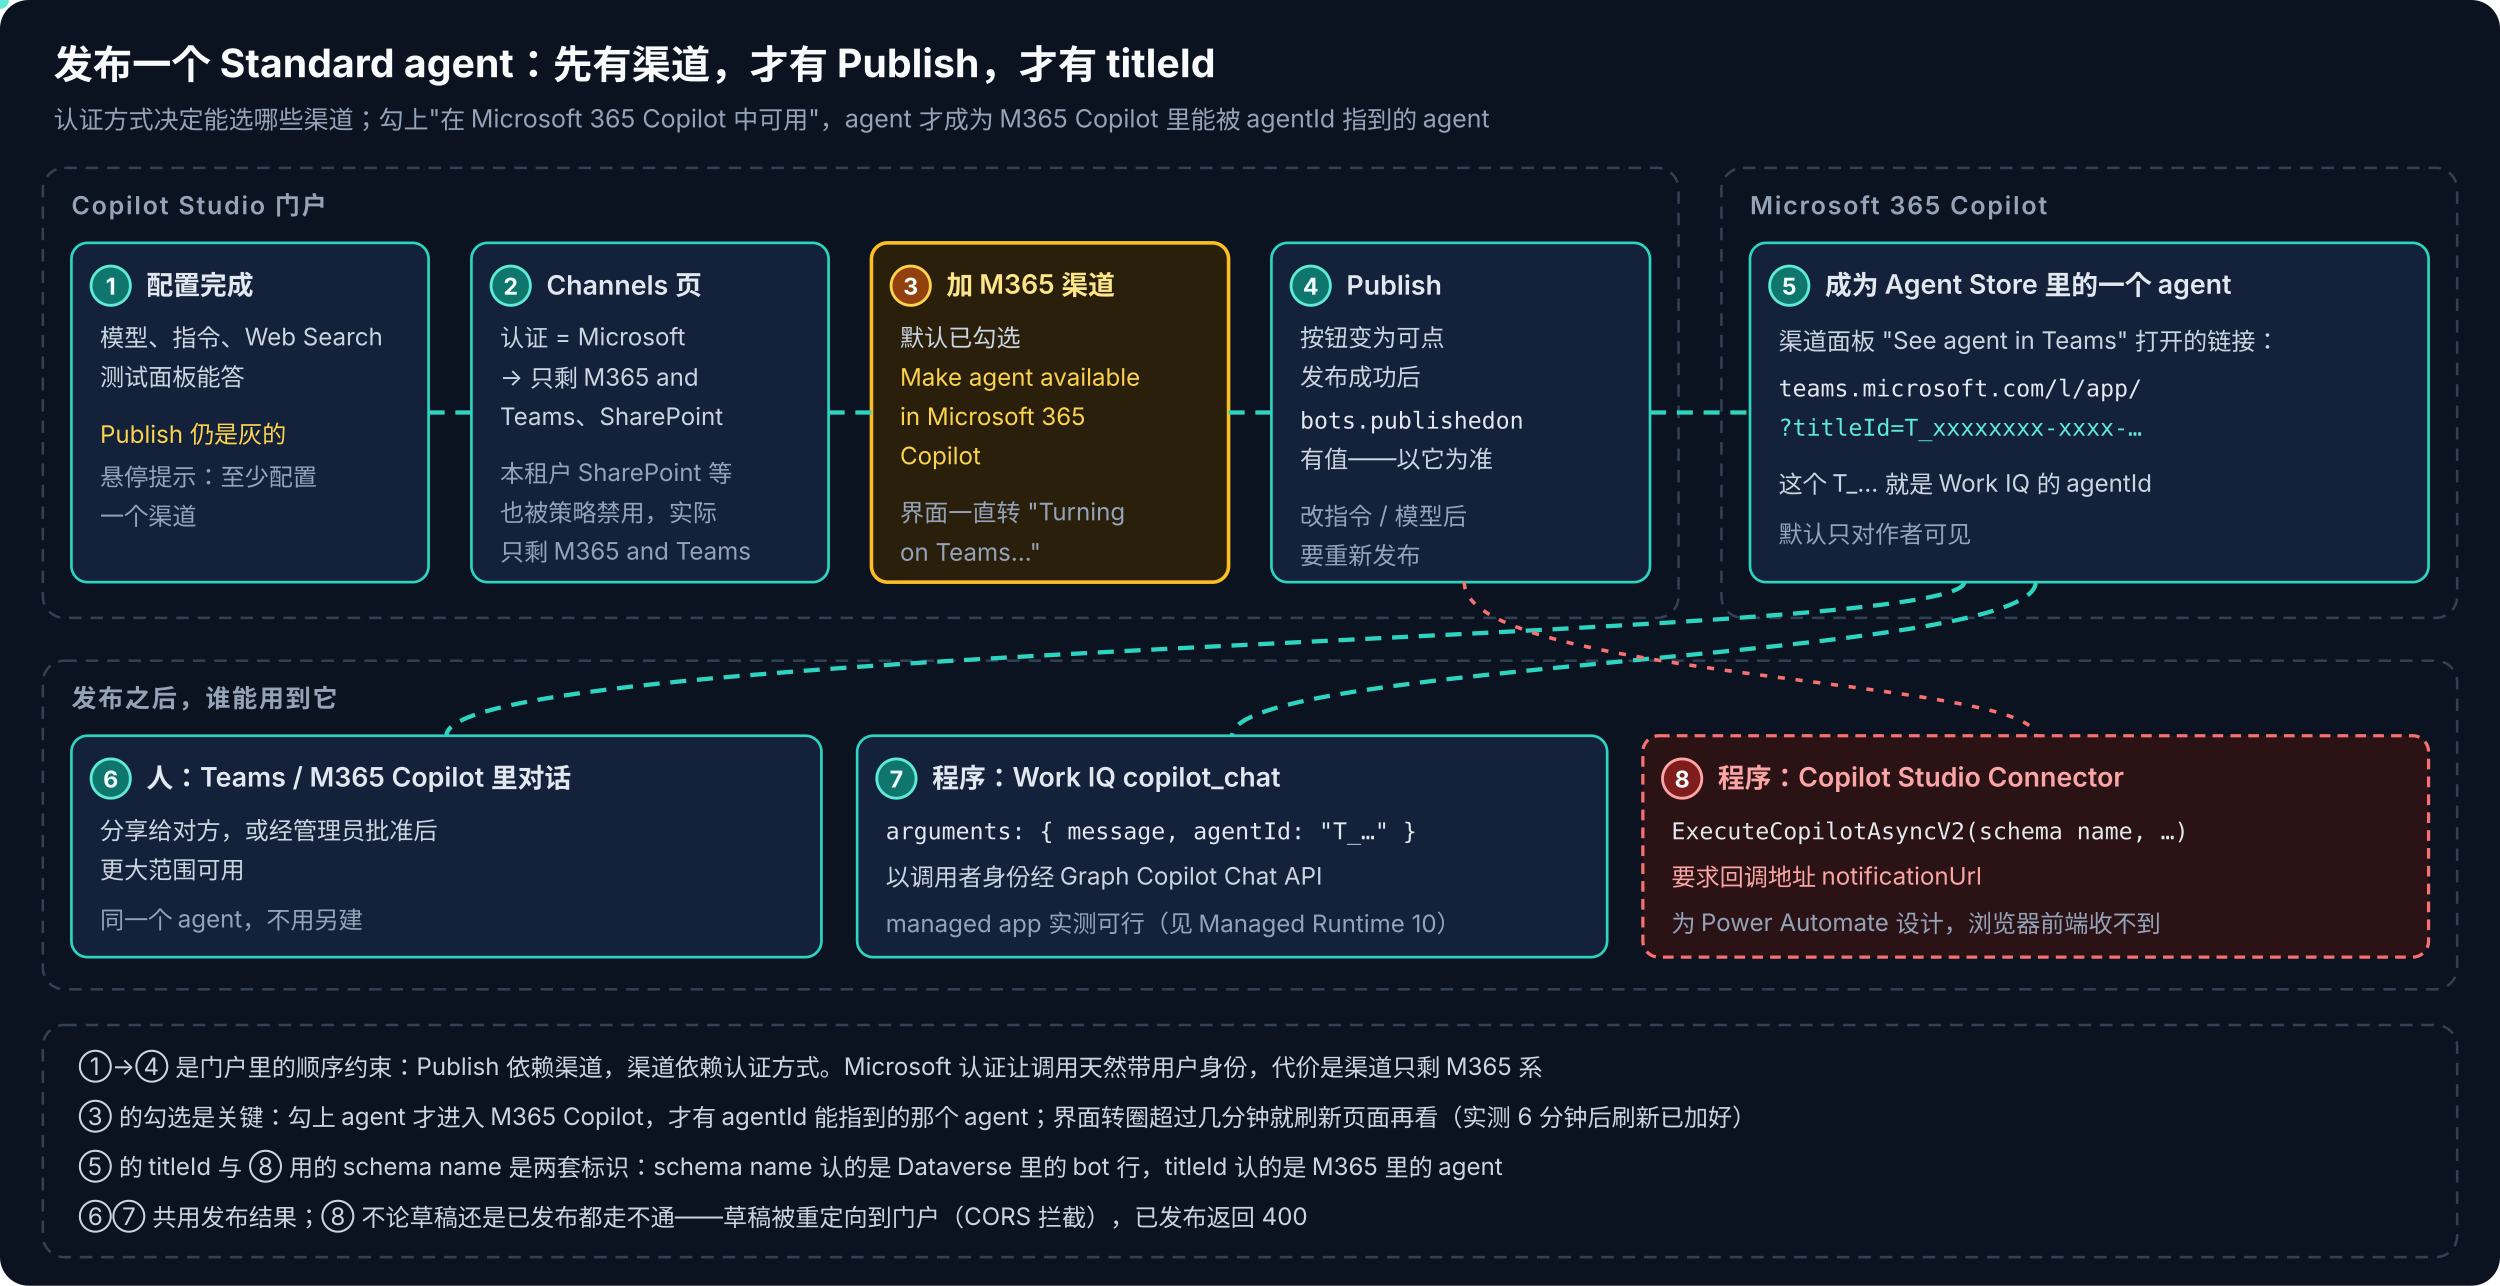
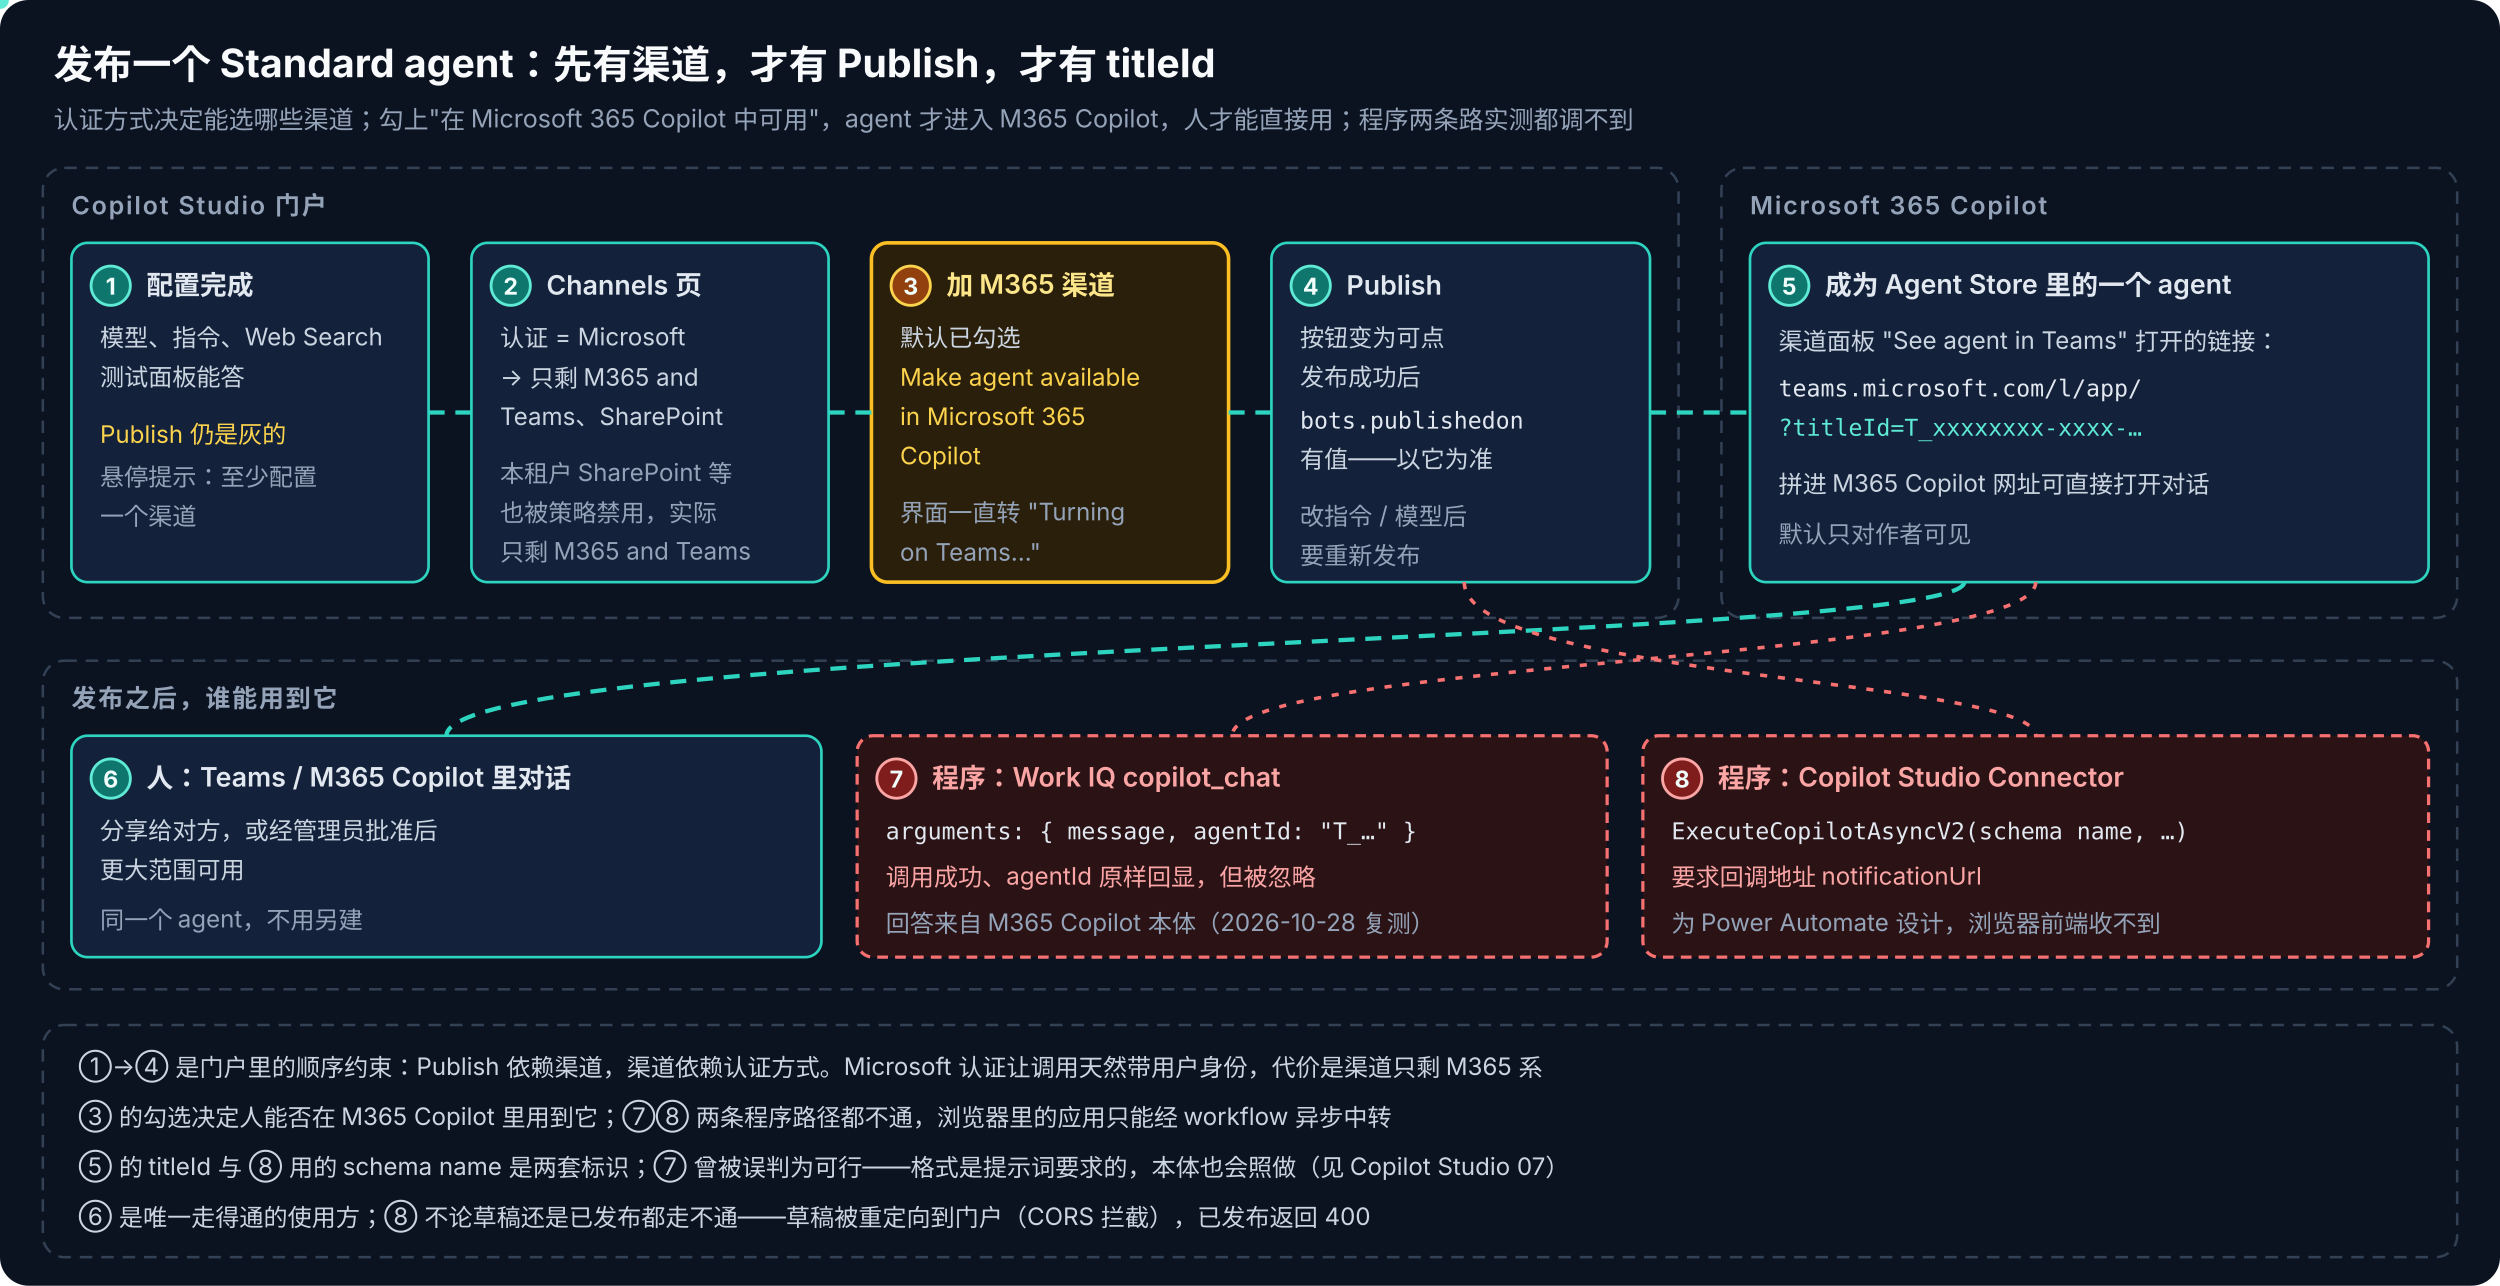
<svg xmlns="http://www.w3.org/2000/svg" viewBox="0 0 1400 720" width="1400" height="720" font-family="-apple-system, 'PingFang SC', 'Microsoft YaHei', 'Segoe UI', sans-serif">
  <defs>
    <style>
      .bg { fill: #0b1220; }
      .zone { fill: none; stroke: #334155; stroke-width: 1.4; stroke-dasharray: 7 5; }
      .zt { fill: #94a3b8; font-size: 14px; font-weight: 600; letter-spacing: 1px; }
      .card { fill: #13213a; stroke: #2dd4bf; stroke-width: 1.5; }
      .hot { fill: #2a1f0b; stroke: #fbbf24; stroke-width: 2; animation: pulse 2.4s ease-in-out infinite; }
      .bad { fill: #2a1215; stroke: #f87171; stroke-width: 1.8; stroke-dasharray: 6 4; }
      .dim { fill: #111827; stroke: #475569; stroke-width: 1.2; }
      .h { fill: #e2e8f0; font-size: 15px; font-weight: 600; }
      .hA { fill: #fde68a; font-size: 15px; font-weight: 600; }
      .hR { fill: #fca5a5; font-size: 15px; font-weight: 600; }
      .t { fill: #cbd5e1; font-size: 13.5px; }
      .tG { fill: #94a3b8; font-size: 13.5px; }
      .tA { fill: #fcd34d; font-size: 13.5px; }
      .tR { fill: #fca5a5; font-size: 13.5px; }
      .m { fill: #e2e8f0; font-size: 13px; font-family: Menlo, Consolas, monospace; }
      .mT { fill: #5eead4; font-size: 13px; font-family: Menlo, Consolas, monospace; }
      .title { fill: #f8fafc; font-size: 22px; font-weight: 700; }
      .sub { fill: #94a3b8; font-size: 14px; }
      .flow { stroke: #2dd4bf; stroke-width: 2.4; fill: none; stroke-dasharray: 9 6; animation: dash 1.2s linear infinite; }
      .flowR { stroke: #f87171; stroke-width: 2; fill: none; stroke-dasharray: 4 6; }
      .lead { stroke: #64748b; stroke-width: 1.2; fill: none; stroke-dasharray: 3 4; }
      .num { fill: #0f766e; stroke: #5eead4; stroke-width: 1.6; }
      .numA { fill: #92400e; stroke: #fcd34d; stroke-width: 1.6; }
      .numR { fill: #7f1d1d; stroke: #fca5a5; stroke-width: 1.6; }
      .nt { fill: #f0fdfa; font-size: 13px; font-weight: 700; text-anchor: middle; }
      .lg { fill: #cbd5e1; font-size: 13.5px; }
      @keyframes dash { to { stroke-dashoffset: -30; } }
      @keyframes pulse { 0%,100% { opacity: 1; } 50% { opacity: 0.55; } }
    </style>
  </defs>
  <rect class="bg" width="1400" height="720" rx="16" />
  <text class="title" x="30" y="44">发布一个 Standard agent：先有渠道，才有 Publish，才有 titleId</text>
-   <text class="sub" x="30" y="72">认证方式决定能选哪些渠道；勾上"在 Microsoft 365 Copilot 中可用"，agent 才成为 M365 Copilot 里能被 agentId 指到的 agent</text>
+   <text class="sub" x="30" y="72">认证方式决定能选哪些渠道；勾上"在 Microsoft 365 Copilot 中可用"，agent 才进入 M365 Copilot，人才能直接用；程序两条路实测都调不到</text>
  <rect class="zone" x="24" y="94" width="916" height="252" rx="12" />
  <text class="zt" x="40" y="120">Copilot Studio 门户</text>
  <rect class="card" x="40" y="136" width="200" height="190" rx="9" />
  <circle class="num" cx="62" cy="160" r="11" />
  <text class="nt" x="62" y="165">1</text>
  <text class="h" x="82" y="165">配置完成</text>
  <text class="t" x="56" y="194">模型、指令、Web Search</text>
  <text class="t" x="56" y="216">测试面板能答</text>
  <text class="tA" x="56" y="248">Publish 仍是灰的</text>
  <text class="tG" x="56" y="272">悬停提示：至少配置</text>
  <text class="tG" x="56" y="294">一个渠道</text>
  <rect class="card" x="264" y="136" width="200" height="190" rx="9" />
  <circle class="num" cx="286" cy="160" r="11" />
  <text class="nt" x="286" y="165">2</text>
  <text class="h" x="306" y="165">Channels 页</text>
  <text class="t" x="280" y="194">认证 = Microsoft</text>
  <text class="t" x="280" y="216">→ 只剩 M365 and</text>
  <text class="t" x="280" y="238">Teams、SharePoint</text>
  <text class="tG" x="280" y="270">本租户 SharePoint 等</text>
  <text class="tG" x="280" y="292">也被策略禁用，实际</text>
  <text class="tG" x="280" y="314">只剩 M365 and Teams</text>
  <rect class="hot" x="488" y="136" width="200" height="190" rx="9" />
  <circle class="numA" cx="510" cy="160" r="11" />
  <text class="nt" x="510" y="165">3</text>
  <text class="hA" x="530" y="165">加 M365 渠道</text>
  <text class="t" x="504" y="194">默认已勾选</text>
  <text class="tA" x="504" y="216">Make agent available</text>
  <text class="tA" x="504" y="238">in Microsoft 365</text>
  <text class="tA" x="504" y="260">Copilot</text>
  <text class="tG" x="504" y="292">界面一直转 "Turning</text>
  <text class="tG" x="504" y="314">on Teams…"</text>
  <rect class="card" x="712" y="136" width="212" height="190" rx="9" />
  <circle class="num" cx="734" cy="160" r="11" />
  <text class="nt" x="734" y="165">4</text>
  <text class="h" x="754" y="165">Publish</text>
  <text class="t" x="728" y="194">按钮变为可点</text>
  <text class="t" x="728" y="216">发布成功后</text>
  <text class="m" x="728" y="240">bots.publishedon</text>
  <text class="t" x="728" y="262">有值——以它为准</text>
  <text class="tG" x="728" y="294">改指令 / 模型后</text>
  <text class="tG" x="728" y="316">要重新发布</text>
  <path class="flow" d="M240,231 L264,231" />
  <path class="flow" d="M464,231 L488,231" />
  <path class="flow" d="M688,231 L712,231" />
  <rect class="zone" x="964" y="94" width="412" height="252" rx="12" />
  <text class="zt" x="980" y="120">Microsoft 365 Copilot</text>
  <rect class="card" x="980" y="136" width="380" height="190" rx="9" />
  <circle class="num" cx="1002" cy="160" r="11" />
  <text class="nt" x="1002" y="165">5</text>
  <text class="h" x="1022" y="165">成为 Agent Store 里的一个 agent</text>
  <text class="t" x="996" y="196">渠道面板 "See agent in Teams" 打开的链接：</text>
  <text class="m" x="996" y="222">teams.microsoft.com/l/app/</text>
  <text class="mT" x="996" y="244">?titleId=T_xxxxxxxx-xxxx-…</text>
-   <text class="t" x="996" y="276">这个 T_… 就是 Work IQ 的 agentId</text>
+   <text class="t" x="996" y="276">拼进 M365 Copilot 网址可直接打开对话</text>
  <text class="tG" x="996" y="304">默认只对作者可见</text>
  <path class="flow" d="M924,231 L980,231" />
  <circle r="5" fill="#5eead4">
    <animateMotion dur="3.6s" repeatCount="indefinite" path="M140,231 L1170,231" />
  </circle>
  <rect class="zone" x="24" y="370" width="1352" height="184" rx="12" />
  <text class="zt" x="40" y="396">发布之后，谁能用到它</text>
  <rect class="card" x="40" y="412" width="420" height="124" rx="9" />
  <circle class="num" cx="62" cy="436" r="11" />
  <text class="nt" x="62" y="441">6</text>
  <text class="h" x="82" y="441">人：Teams / M365 Copilot 里对话</text>
  <text class="t" x="56" y="470">分享给对方，或经管理员批准后</text>
  <text class="t" x="56" y="492">更大范围可用</text>
  <text class="tG" x="56" y="520">同一个 agent，不用另建</text>
-   <rect class="card" x="480" y="412" width="420" height="124" rx="9" />
-   <circle class="num" cx="502" cy="436" r="11" />
+   <rect class="bad" x="480" y="412" width="420" height="124" rx="9" />
+   <circle class="numR" cx="502" cy="436" r="11" />
  <text class="nt" x="502" y="441">7</text>
-   <text class="h" x="522" y="441">程序：Work IQ copilot_chat</text>
+   <text class="hR" x="522" y="441">程序：Work IQ copilot_chat</text>
  <text class="m" x="496" y="470">arguments: { message, agentId: "T_…" }</text>
-   <text class="t" x="496" y="496">以调用者身份经 Graph Copilot Chat API</text>
-   <text class="tG" x="496" y="522">managed app 实测可行（见 Managed Runtime 10）</text>
+   <text class="tR" x="496" y="496">调用成功、agentId 原样回显，但被忽略</text>
+   <text class="tG" x="496" y="522">回答来自 M365 Copilot 本体（2026-10-28 复测）</text>
  <rect class="bad" x="920" y="412" width="440" height="124" rx="9" />
  <circle class="numR" cx="942" cy="436" r="11" />
  <text class="nt" x="942" y="441">8</text>
  <text class="hR" x="962" y="441">程序：Copilot Studio Connector</text>
  <text class="m" x="936" y="470">ExecuteCopilotAsyncV2(schema name, …)</text>
  <text class="tR" x="936" y="496">要求回调地址 notificationUrl</text>
  <text class="tG" x="936" y="522">为 Power Automate 设计，浏览器前端收不到</text>
  <path class="flow" d="M1100,326 C1100,360 250,360 250,412" />
-   <path class="flow" d="M1140,326 C1140,370 690,370 690,412" />
+   <path class="flowR" d="M1140,326 C1140,370 690,370 690,412" />
  <path class="flowR" d="M820,326 C820,380 1140,380 1140,412" />
  <rect class="zone" x="24" y="574" width="1352" height="130" rx="12" />
  <text class="lg" x="44" y="602">①→④ 是门户里的顺序约束：Publish 依赖渠道，渠道依赖认证方式。Microsoft 认证让调用天然带用户身份，代价是渠道只剩 M365 系</text>
-   <text class="lg" x="44" y="630">③ 的勾选是关键：勾上 agent 才进入 M365 Copilot，才有 agentId 能指到的那个 agent；界面转圈超过几分钟就刷新页面再看（实测 6 分钟后刷新已加好）</text>
-   <text class="lg" x="44" y="658">⑤ 的 titleId 与 ⑧ 用的 schema name 是两套标识：schema name 认的是 Dataverse 里的 bot 行，titleId 认的是 M365 里的 agent</text>
-   <text class="lg" x="44" y="686">⑥⑦ 共用发布结果；⑧ 不论草稿还是已发布都走不通——草稿被重定向到门户（CORS 拦截），已发布返回 400</text>
+   <text class="lg" x="44" y="630">③ 的勾选决定人能否在 M365 Copilot 里用到它；⑦⑧ 两条程序路径都不通，浏览器里的应用只能经 workflow 异步中转</text>
+   <text class="lg" x="44" y="658">⑤ 的 titleId 与 ⑧ 用的 schema name 是两套标识；⑦ 曾被误判为可行——格式是提示词要求的，本体也会照做（见 Copilot Studio 07）</text>
+   <text class="lg" x="44" y="686">⑥ 是唯一走得通的使用方；⑧ 不论草稿还是已发布都走不通——草稿被重定向到门户（CORS 拦截），已发布返回 400</text>
</svg>
